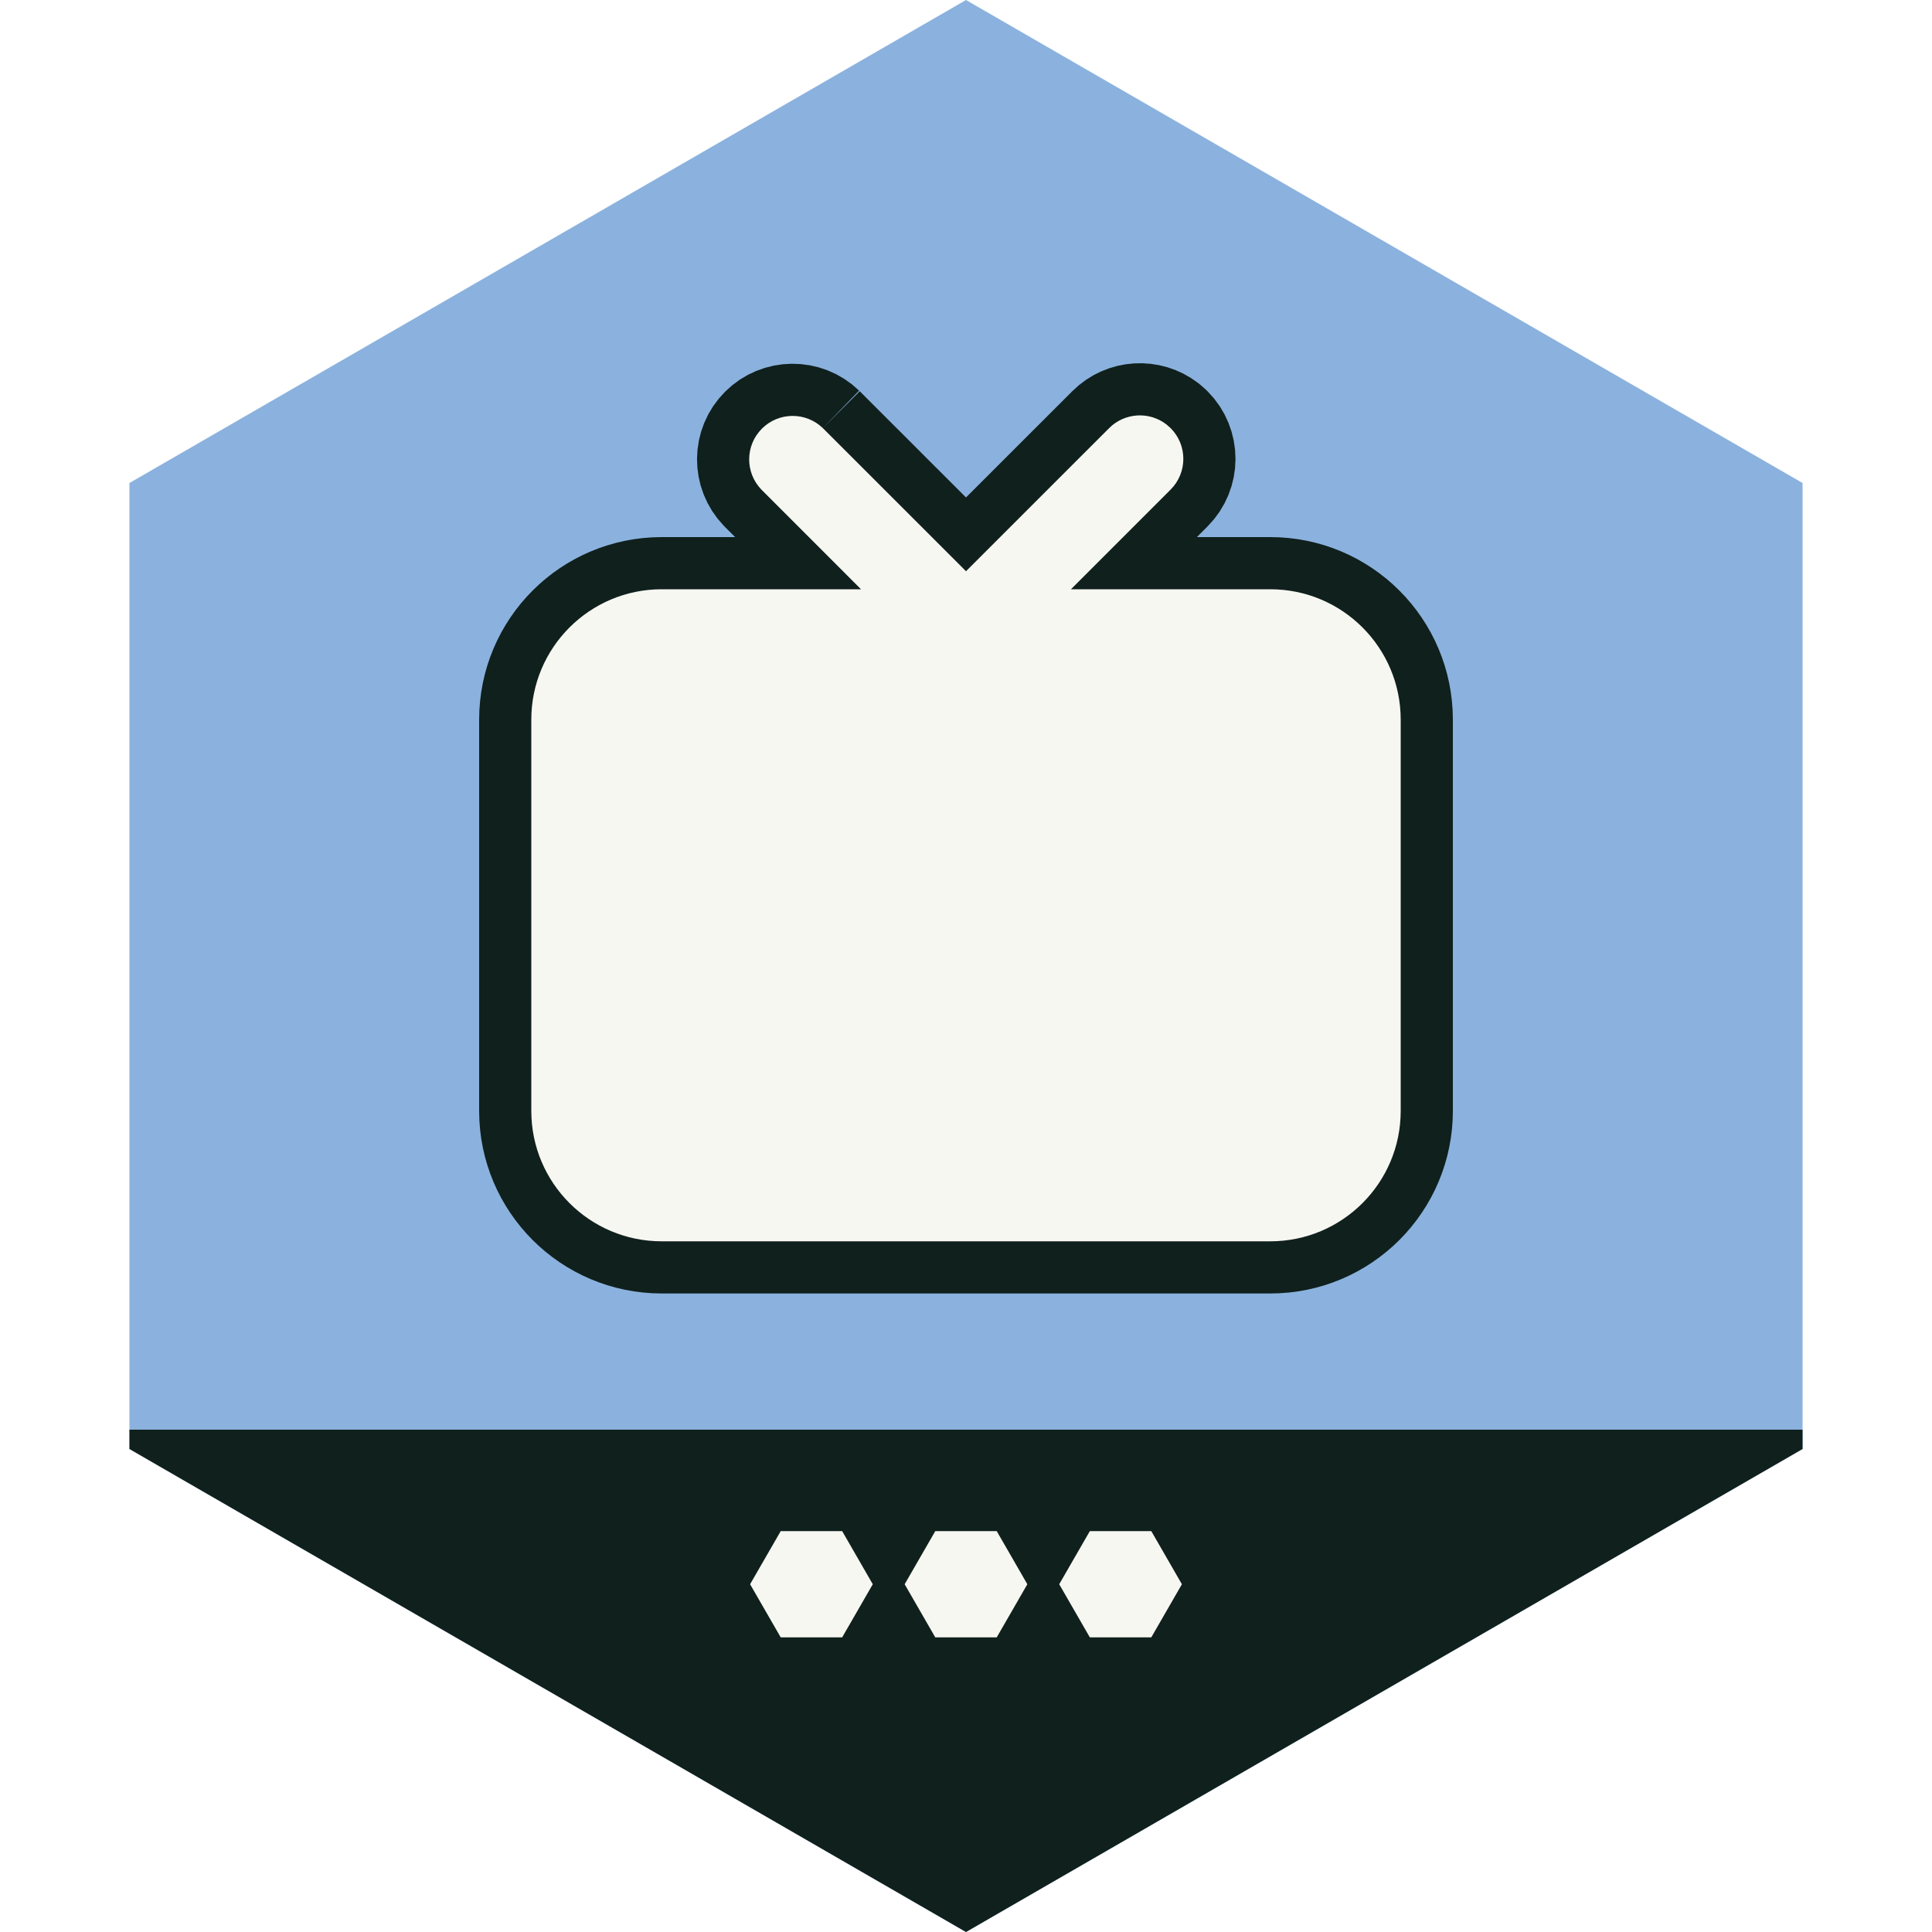
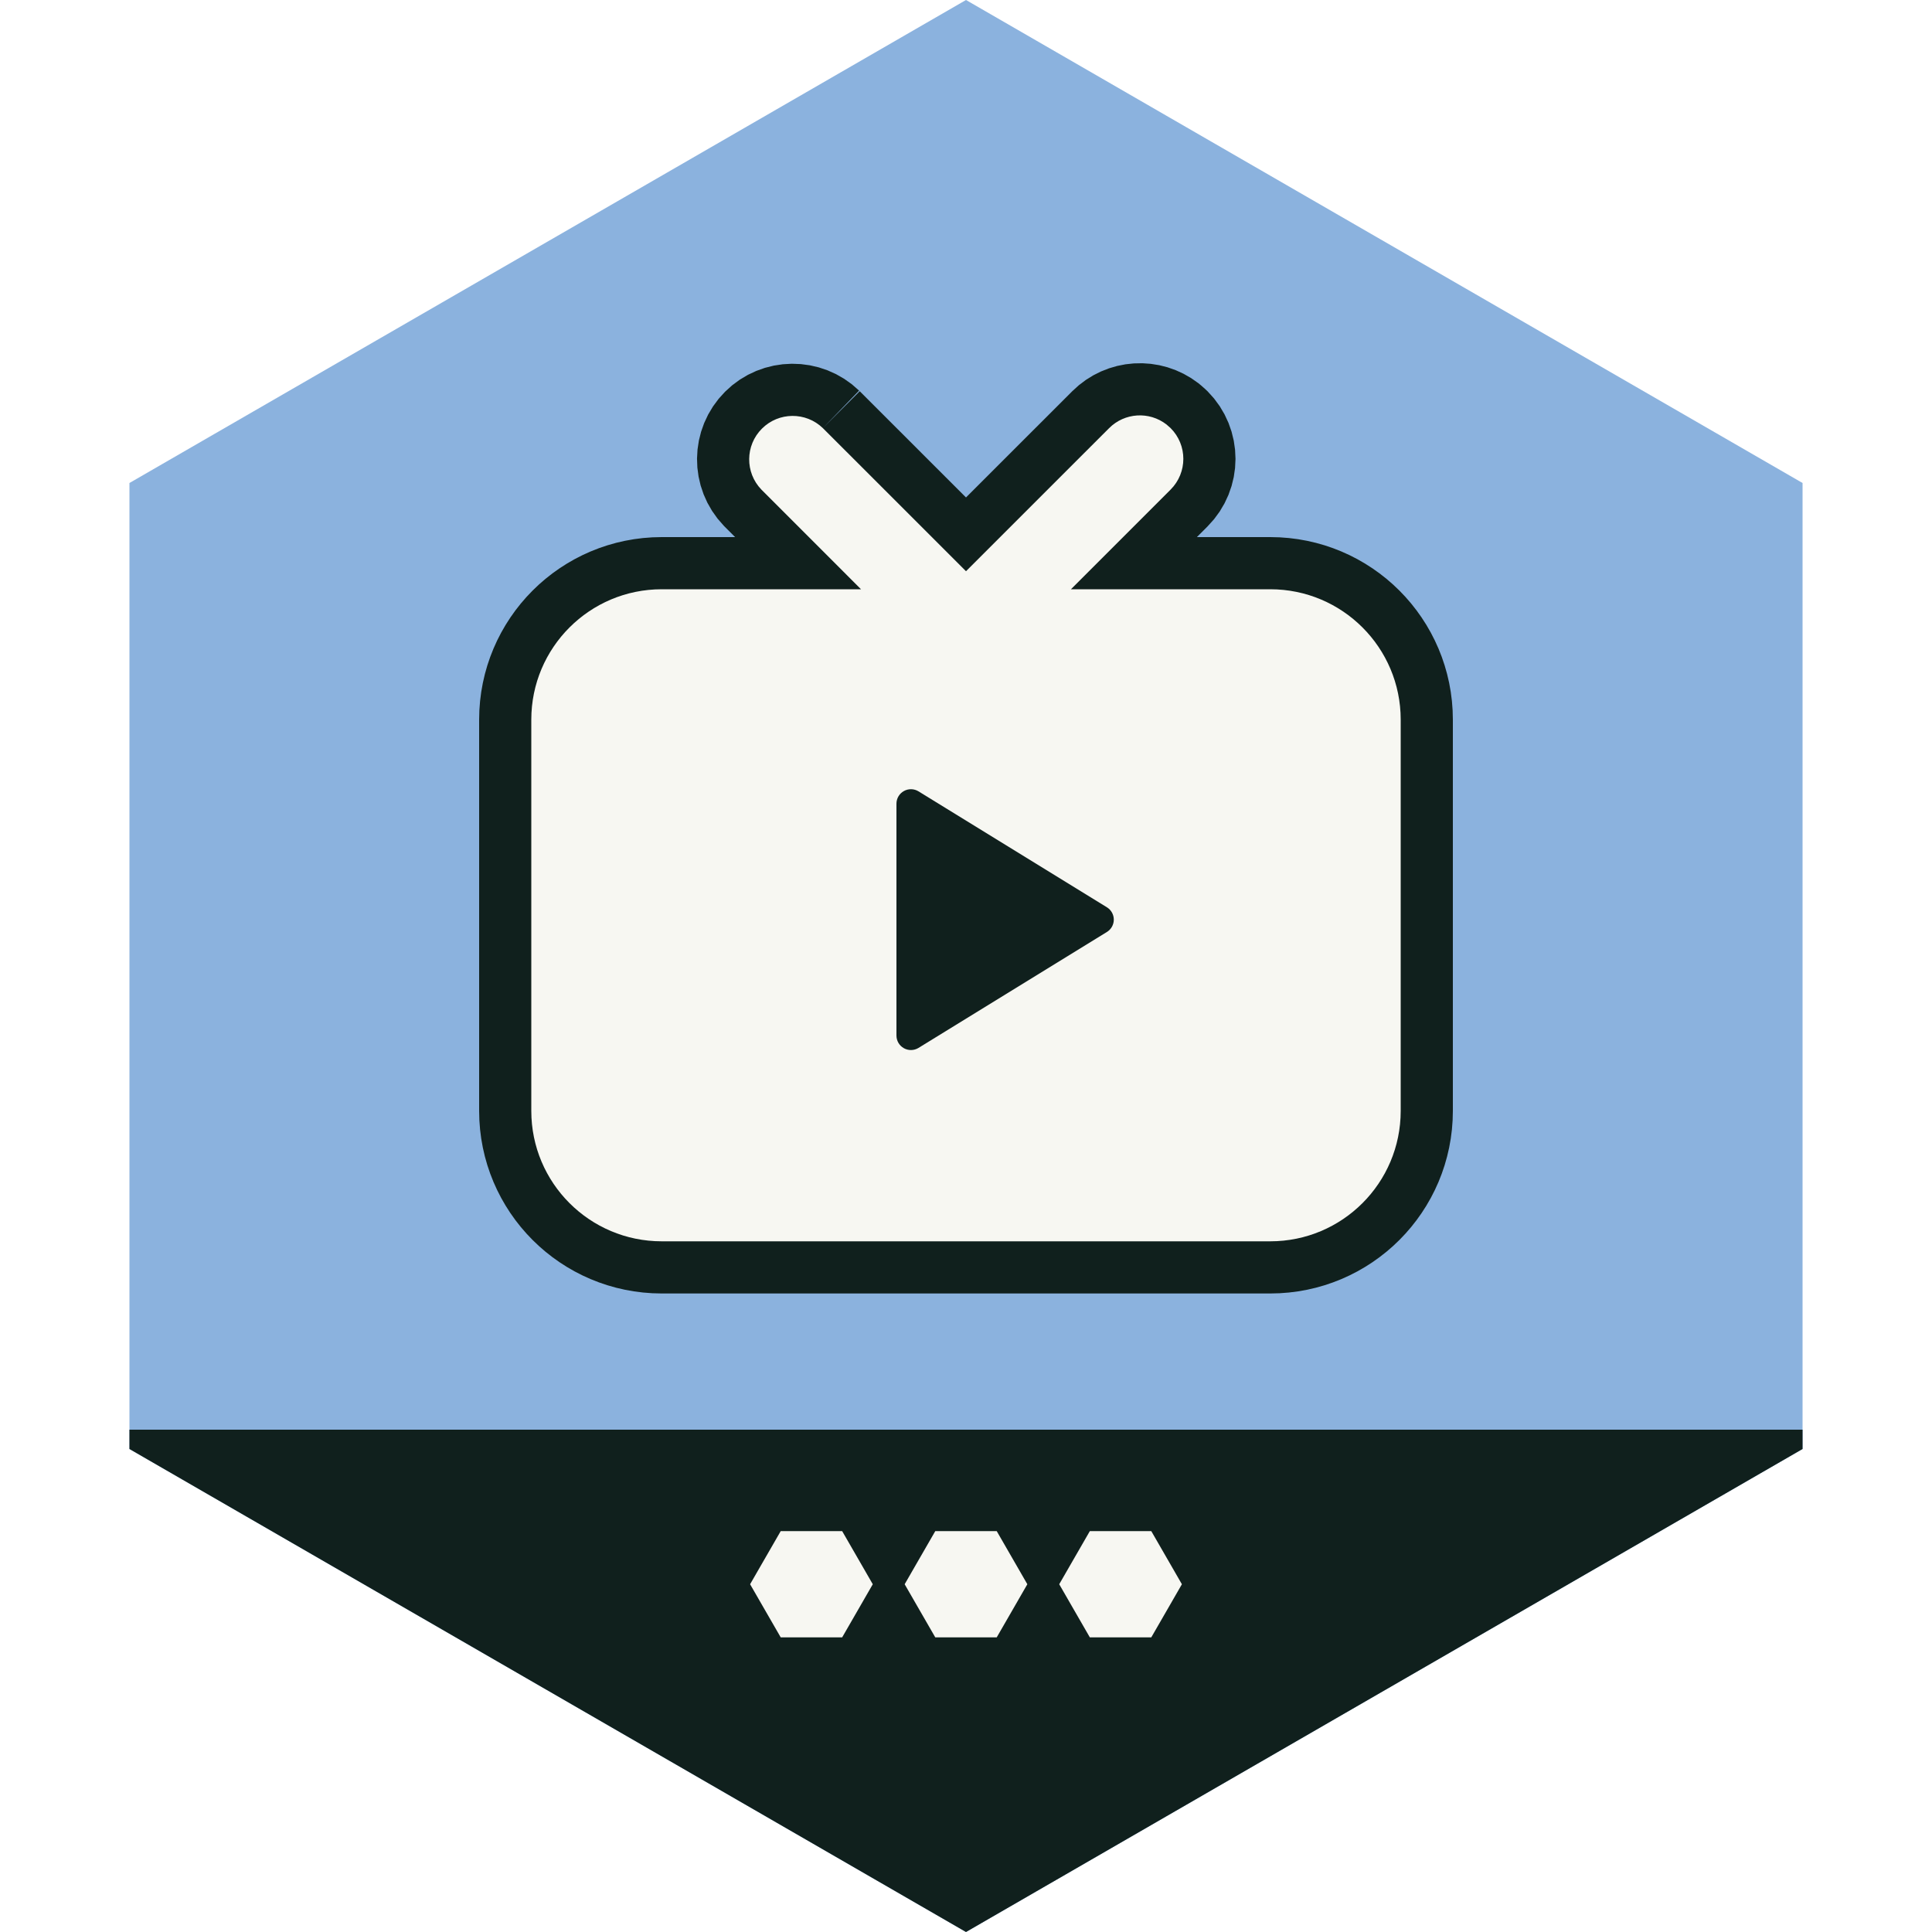
<svg xmlns="http://www.w3.org/2000/svg" viewBox="0 0 200 200" width="200" height="200">
  <path d="M100 0 L186.6 50 L186.6 150 L100 200 L13.4 150 L13.4 50 Z" fill="#8bb2de" />
  <path d="M13.4 148 L186.6 148 L186.6 150 L100 200 L13.4 150 Z" fill="#10201d" />
  <g transform="translate(46.00 34.00) scale(4.50)" fill="none" stroke="#10201d" stroke-width="2.40" stroke-linejoin="round">
    <path d="M8.707 2.293l3.293 3.292l3.293 -3.292a1 1 0 0 1 1.32 -.083l.094 .083a1 1 0 0 1 0 1.414l-2.293 2.293h4.586a3 3 0 0 1 3 3v9a3 3 0 0 1 -3 3h-14a3 3 0 0 1 -3 -3v-9a3 3 0 0 1 3 -3h4.585l-2.292 -2.293a1 1 0 0 1 1.414 -1.414" />
  </g>
  <g transform="translate(46.00 34.00) scale(4.50)" fill="#f7f7f2">
    <path d="M8.707 2.293l3.293 3.292l3.293 -3.292a1 1 0 0 1 1.32 -.083l.094 .083a1 1 0 0 1 0 1.414l-2.293 2.293h4.586a3 3 0 0 1 3 3v9a3 3 0 0 1 -3 3h-14a3 3 0 0 1 -3 -3v-9a3 3 0 0 1 3 -3h4.585l-2.292 -2.293a1 1 0 0 1 1.414 -1.414" />
  </g>
+   <g transform="translate(83.80 77.20) scale(1.50)" fill="#10201d">
+     <path d="M6 4v16a1 1 0 0 0 1.524 .852l13 -8a1 1 0 0 0 0 -1.704l-13 -8a1 1 0 0 0 -1.524 .852z" />
+   </g>
  <path d="M87.18 158.50 L90.35 164.00 L87.18 169.50 L80.82 169.50 L77.65 164.00 L80.82 158.50 Z" fill="#f7f7f2" />
  <path d="M103.18 158.50 L106.35 164.00 L103.18 169.50 L96.82 169.50 L93.65 164.00 L96.82 158.50 Z" fill="#f7f7f2" />
  <path d="M119.18 158.50 L122.35 164.00 L119.18 169.50 L112.82 169.50 L109.65 164.00 L112.82 158.50 Z" fill="#f7f7f2" />
</svg>
